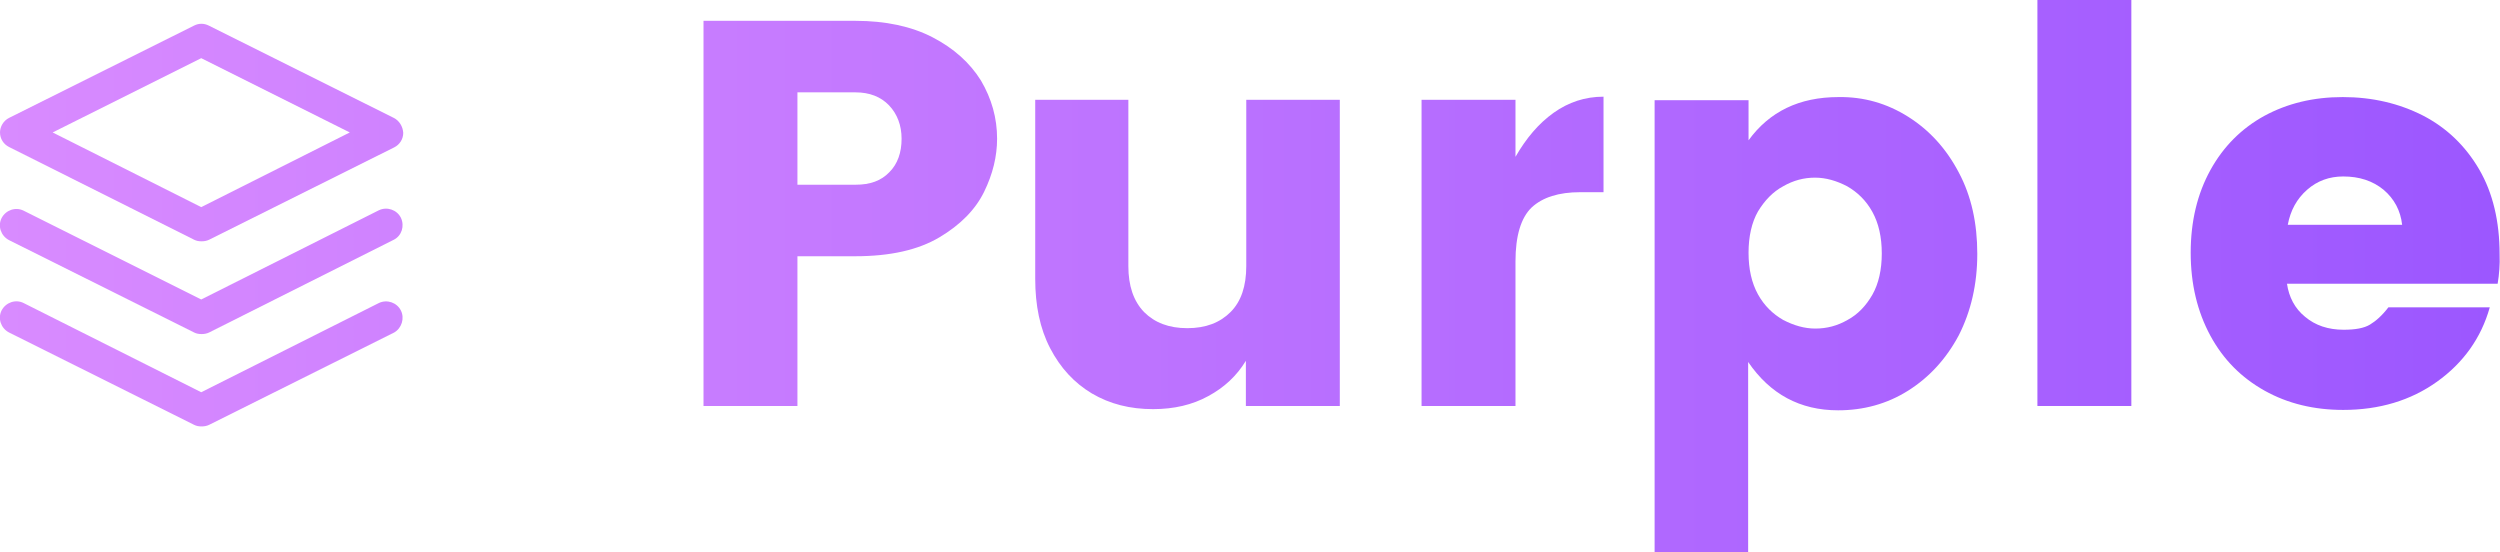
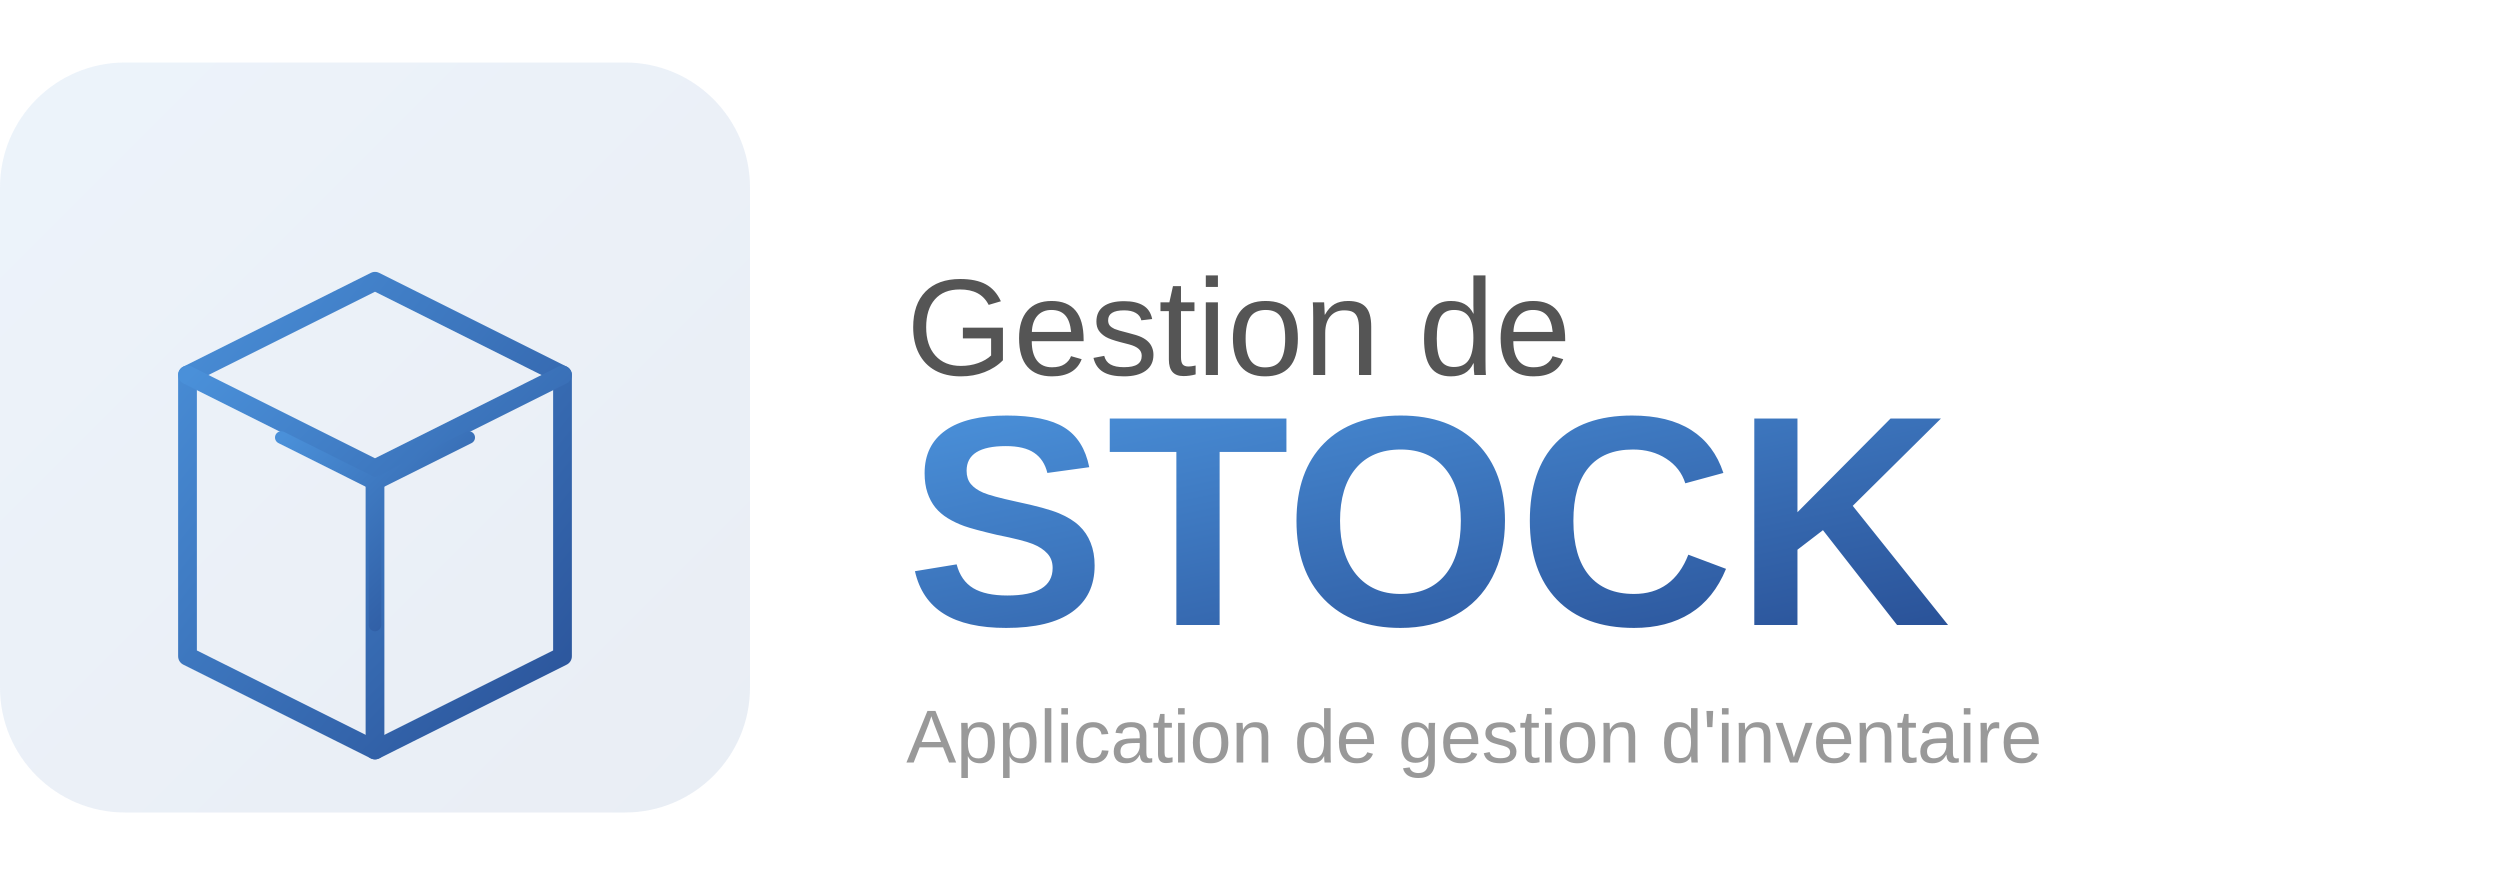
- <svg xmlns="http://www.w3.org/2000/svg" version="1.1" id="Layer_1" x="0px" y="0px" viewBox="0 0 636.1 140.4" style="enable-background:new 0 0 636.1 140.4;" xml:space="preserve">
-   <style type="text/css">
- 	.st0{fill:url(#SVGID_1_);}
- 	.st1{fill:url(#SVGID_2_);}
- 	.st2{fill:url(#SVGID_3_);}
- 	.st3{fill:url(#SVGID_4_);}
- 	.st4{fill:url(#SVGID_5_);}
- 	.st5{fill:url(#SVGID_6_);}
- 	.st6{fill:url(#SVGID_7_);}
- 	.st7{fill:url(#SVGID_8_);}
- 	.st8{fill:url(#SVGID_9_);}
- </style>
-   <linearGradient id="SVGID_1_" gradientUnits="userSpaceOnUse" x1="-14.647" y1="54.292" x2="656.557" y2="54.292">
-     <stop offset="1.502404e-03" style="stop-color:#DA8CFF" />
-     <stop offset="1" style="stop-color:#9A55FF" />
-   </linearGradient>
-   <path class="st0" d="M202.9,65.2v38.1h-23.9v-98h38.7c7.6,0,14.2,1.4,19.6,4.2c5.4,2.8,9.5,6.5,12.3,11c2.7,4.6,4.1,9.5,4.1,14.8  c0,4.5-1.1,9-3.3,13.5c-2.2,4.5-6,8.4-11.4,11.6c-5.4,3.2-12.5,4.8-21.4,4.8H202.9z M226.3,43.8c2.1-2.1,3.1-5,3.1-8.5  c0-3.4-1.1-6.3-3.2-8.5c-2.1-2.2-5-3.3-8.5-3.3h-14.8V47h14.8C221.4,47,224.2,46,226.3,43.8z" />
-   <linearGradient id="SVGID_2_" gradientUnits="userSpaceOnUse" x1="-14.647" y1="64.76" x2="656.557" y2="64.76">
-     <stop offset="1.502404e-03" style="stop-color:#DA8CFF" />
-     <stop offset="1" style="stop-color:#9A55FF" />
-   </linearGradient>
-   <path class="st1" d="M340.9,25.4v77.9H317V91.8c-2.3,3.8-5.5,6.8-9.6,9c-4,2.2-8.7,3.3-14,3.3c-5.9,0-11-1.3-15.6-4  c-4.5-2.7-8-6.5-10.6-11.5c-2.6-5-3.8-10.9-3.8-17.7V25.4h23.7v42.3c0,5,1.3,8.9,4,11.7c2.7,2.7,6.3,4.1,11,4.1  c4.7,0,8.3-1.4,11-4.1c2.7-2.7,4-6.6,4-11.7V25.4H340.9z" />
-   <linearGradient id="SVGID_3_" gradientUnits="userSpaceOnUse" x1="-14.647" y1="63.922" x2="656.557" y2="63.922">
-     <stop offset="1.502404e-03" style="stop-color:#DA8CFF" />
-     <stop offset="1" style="stop-color:#9A55FF" />
-   </linearGradient>
-   <path class="st2" d="M395.3,28.7c3.8-2.7,8-4.1,12.7-4.1v24.3h-5.9c-5.5,0-9.6,1.3-12.4,3.9c-2.7,2.6-4.1,7.2-4.1,13.7v36.8h-23.9  V25.4h23.9v14.5C388.3,35.2,391.5,31.4,395.3,28.7z" />
-   <linearGradient id="SVGID_4_" gradientUnits="userSpaceOnUse" x1="-14.647" y1="82.485" x2="656.557" y2="82.485">
-     <stop offset="1.502404e-03" style="stop-color:#DA8CFF" />
-     <stop offset="1" style="stop-color:#9A55FF" />
-   </linearGradient>
-   <path class="st3" d="M485.5,29.7c5.4,3.4,9.7,8.1,12.9,14.2c3.2,6,4.7,12.9,4.7,20.7c0,7.7-1.6,14.6-4.7,20.7  c-3.2,6-7.5,10.7-12.9,14.1s-11.4,5-17.8,5c-9.7,0-17.3-4.1-22.9-12.3v48.4H421v-115h23.9v10.2c5.3-7.3,12.9-11,22.9-11  C474.2,24.6,480.1,26.3,485.5,29.7z M453.7,47.4c-2.6,1.4-4.7,3.6-6.4,6.4c-1.6,2.8-2.4,6.4-2.4,10.5c0,4.2,0.8,7.7,2.4,10.6  c1.6,2.9,3.8,5,6.4,6.5c2.7,1.4,5.4,2.2,8.2,2.2c2.9,0,5.6-0.7,8.2-2.2c2.6-1.4,4.7-3.6,6.3-6.4c1.6-2.8,2.4-6.4,2.4-10.5  c0-4.2-0.8-7.7-2.4-10.6c-1.6-2.9-3.8-5-6.4-6.5c-2.7-1.4-5.4-2.2-8.2-2.2C459,45.2,456.3,45.9,453.7,47.4z" />
-   <linearGradient id="SVGID_5_" gradientUnits="userSpaceOnUse" x1="-14.647" y1="51.64" x2="656.557" y2="51.64">
-     <stop offset="1.502404e-03" style="stop-color:#DA8CFF" />
-     <stop offset="1" style="stop-color:#9A55FF" />
-   </linearGradient>
-   <path class="st4" d="M542.3,0v103.3h-23.9V0H542.3z" />
-   <linearGradient id="SVGID_6_" gradientUnits="userSpaceOnUse" x1="-14.647" y1="64.411" x2="656.557" y2="64.411">
-     <stop offset="1.502404e-03" style="stop-color:#DA8CFF" />
-     <stop offset="1" style="stop-color:#9A55FF" />
-   </linearGradient>
-   <path class="st5" d="M635.5,72.2h-53.6c0.5,3.4,2,6.3,4.6,8.4c2.6,2.2,5.9,3.3,9.8,3.3c3,0,5.2-0.4,6.7-1.3c1.5-0.9,3.1-2.3,4.7-4.4  h25.8c-2.2,7.8-6.7,14.1-13.4,18.9c-6.7,4.8-14.7,7.2-23.9,7.2c-7.4,0-14.1-1.6-20-4.9c-5.9-3.3-10.5-7.9-13.8-14  c-3.3-6.1-5-13.1-5-21.1c0-8,1.7-15,5-21c3.3-6,7.9-10.6,13.7-13.8c5.9-3.2,12.5-4.8,20-4.8c7.5,0,14.3,1.6,20.4,4.7  c6,3.1,10.8,7.7,14.3,13.7c3.5,6,5.2,13.3,5.2,21.6C636.1,67.3,635.9,69.8,635.5,72.2z M611.2,57.2c-0.4-3.6-2-6.6-4.7-8.9  c-2.8-2.3-6.2-3.4-10.3-3.4c-3.5,0-6.6,1.1-9.2,3.4c-2.6,2.3-4.2,5.2-4.9,8.9H611.2z" />
-   <g>
-     <g>
-       <linearGradient id="SVGID_7_" gradientUnits="userSpaceOnUse" x1="-14.647" y1="33.748" x2="656.557" y2="33.748">
-         <stop offset="1.502404e-03" style="stop-color:#DA8CFF" />
-         <stop offset="1" style="stop-color:#9A55FF" />
-       </linearGradient>
-       <path class="st6" d="M100.2,30L53.1,6.5c-1.2-0.6-2.5-0.6-3.7,0L2.3,30C0.9,30.7,0,32.2,0,33.7c0,1.6,0.9,3,2.3,3.7L49.4,61    c0.6,0.3,1.2,0.4,1.9,0.4c0.6,0,1.3-0.1,1.9-0.4l47.1-23.5c1.4-0.7,2.3-2.1,2.3-3.7C102.5,32.2,101.6,30.7,100.2,30z M51.2,52.7    L13.4,33.7l37.8-18.9l37.8,18.9L51.2,52.7z" />
-     </g>
+ <svg xmlns="http://www.w3.org/2000/svg" version="1.1" viewBox="0 0 400 140">
+   <defs>
+     <linearGradient id="g" x1="0%" y1="0%" x2="100%" y2="100%">
+       <stop offset="0%" style="stop-color:#4a90d9" />
+       <stop offset="100%" style="stop-color:#2a5298" />
+     </linearGradient>
+   </defs>
+   <g transform="translate(0,10)">
+     <rect x="0" y="0" width="120" height="120" rx="20" fill="url(#g)" fill-opacity="0.1" />
+     <path d="M30 95V50l30-15 30 15v45l-30 15-30-15z" fill="none" stroke="url(#g)" stroke-width="3" stroke-linejoin="round" />
+     <path d="M30 50l30 15m0 0l30-15m-30 15v45" fill="none" stroke="url(#g)" stroke-width="3" stroke-linecap="round" />
+     <path d="M45 60l15 7.5m0 0l15-7.5m-15 7.5V90" fill="none" stroke="url(#g)" stroke-width="2" stroke-linecap="round" />
  </g>
-   <g>
-     <g>
-       <linearGradient id="SVGID_8_" gradientUnits="userSpaceOnUse" x1="-14.647" y1="92.608" x2="656.557" y2="92.608">
-         <stop offset="1.502404e-03" style="stop-color:#DA8CFF" />
-         <stop offset="1" style="stop-color:#9A55FF" />
-       </linearGradient>
-       <path class="st7" d="M102,79c-1-2-3.5-2.9-5.6-1.9L51.2,99.8L6,77.1c-2-1-4.5-0.2-5.6,1.9c-1,2-0.2,4.5,1.9,5.6l47.1,23.5    c0.6,0.3,1.2,0.4,1.9,0.4c0.6,0,1.3-0.1,1.9-0.4l47.1-23.5C102.2,83.5,103,81,102,79z" />
-     </g>
-   </g>
-   <g>
-     <g>
-       <linearGradient id="SVGID_9_" gradientUnits="userSpaceOnUse" x1="-14.647" y1="69.064" x2="656.557" y2="69.064">
-         <stop offset="1.502404e-03" style="stop-color:#DA8CFF" />
-         <stop offset="1" style="stop-color:#9A55FF" />
-       </linearGradient>
-       <path class="st8" d="M102,55.4c-1-2-3.5-2.9-5.6-1.9L51.2,76.2L6,53.6c-2-1-4.5-0.2-5.6,1.9c-1,2-0.2,4.5,1.9,5.6l47.1,23.5    c0.6,0.3,1.2,0.4,1.9,0.4c0.6,0,1.3-0.1,1.9-0.4L100.2,61C102.2,60,103,57.5,102,55.4z" />
-     </g>
-   </g>
+   <text x="145" y="60" font-family="Arial, sans-serif" font-size="22" fill="#555">Gestion de</text>
+   <text x="145" y="100" font-family="Arial, sans-serif" font-size="48" font-weight="900" fill="url(#g)">STOCK</text>
+   <text x="145" y="122" font-family="Arial, sans-serif" font-size="12" fill="#999">Application de gestion d'inventaire</text>
</svg>
